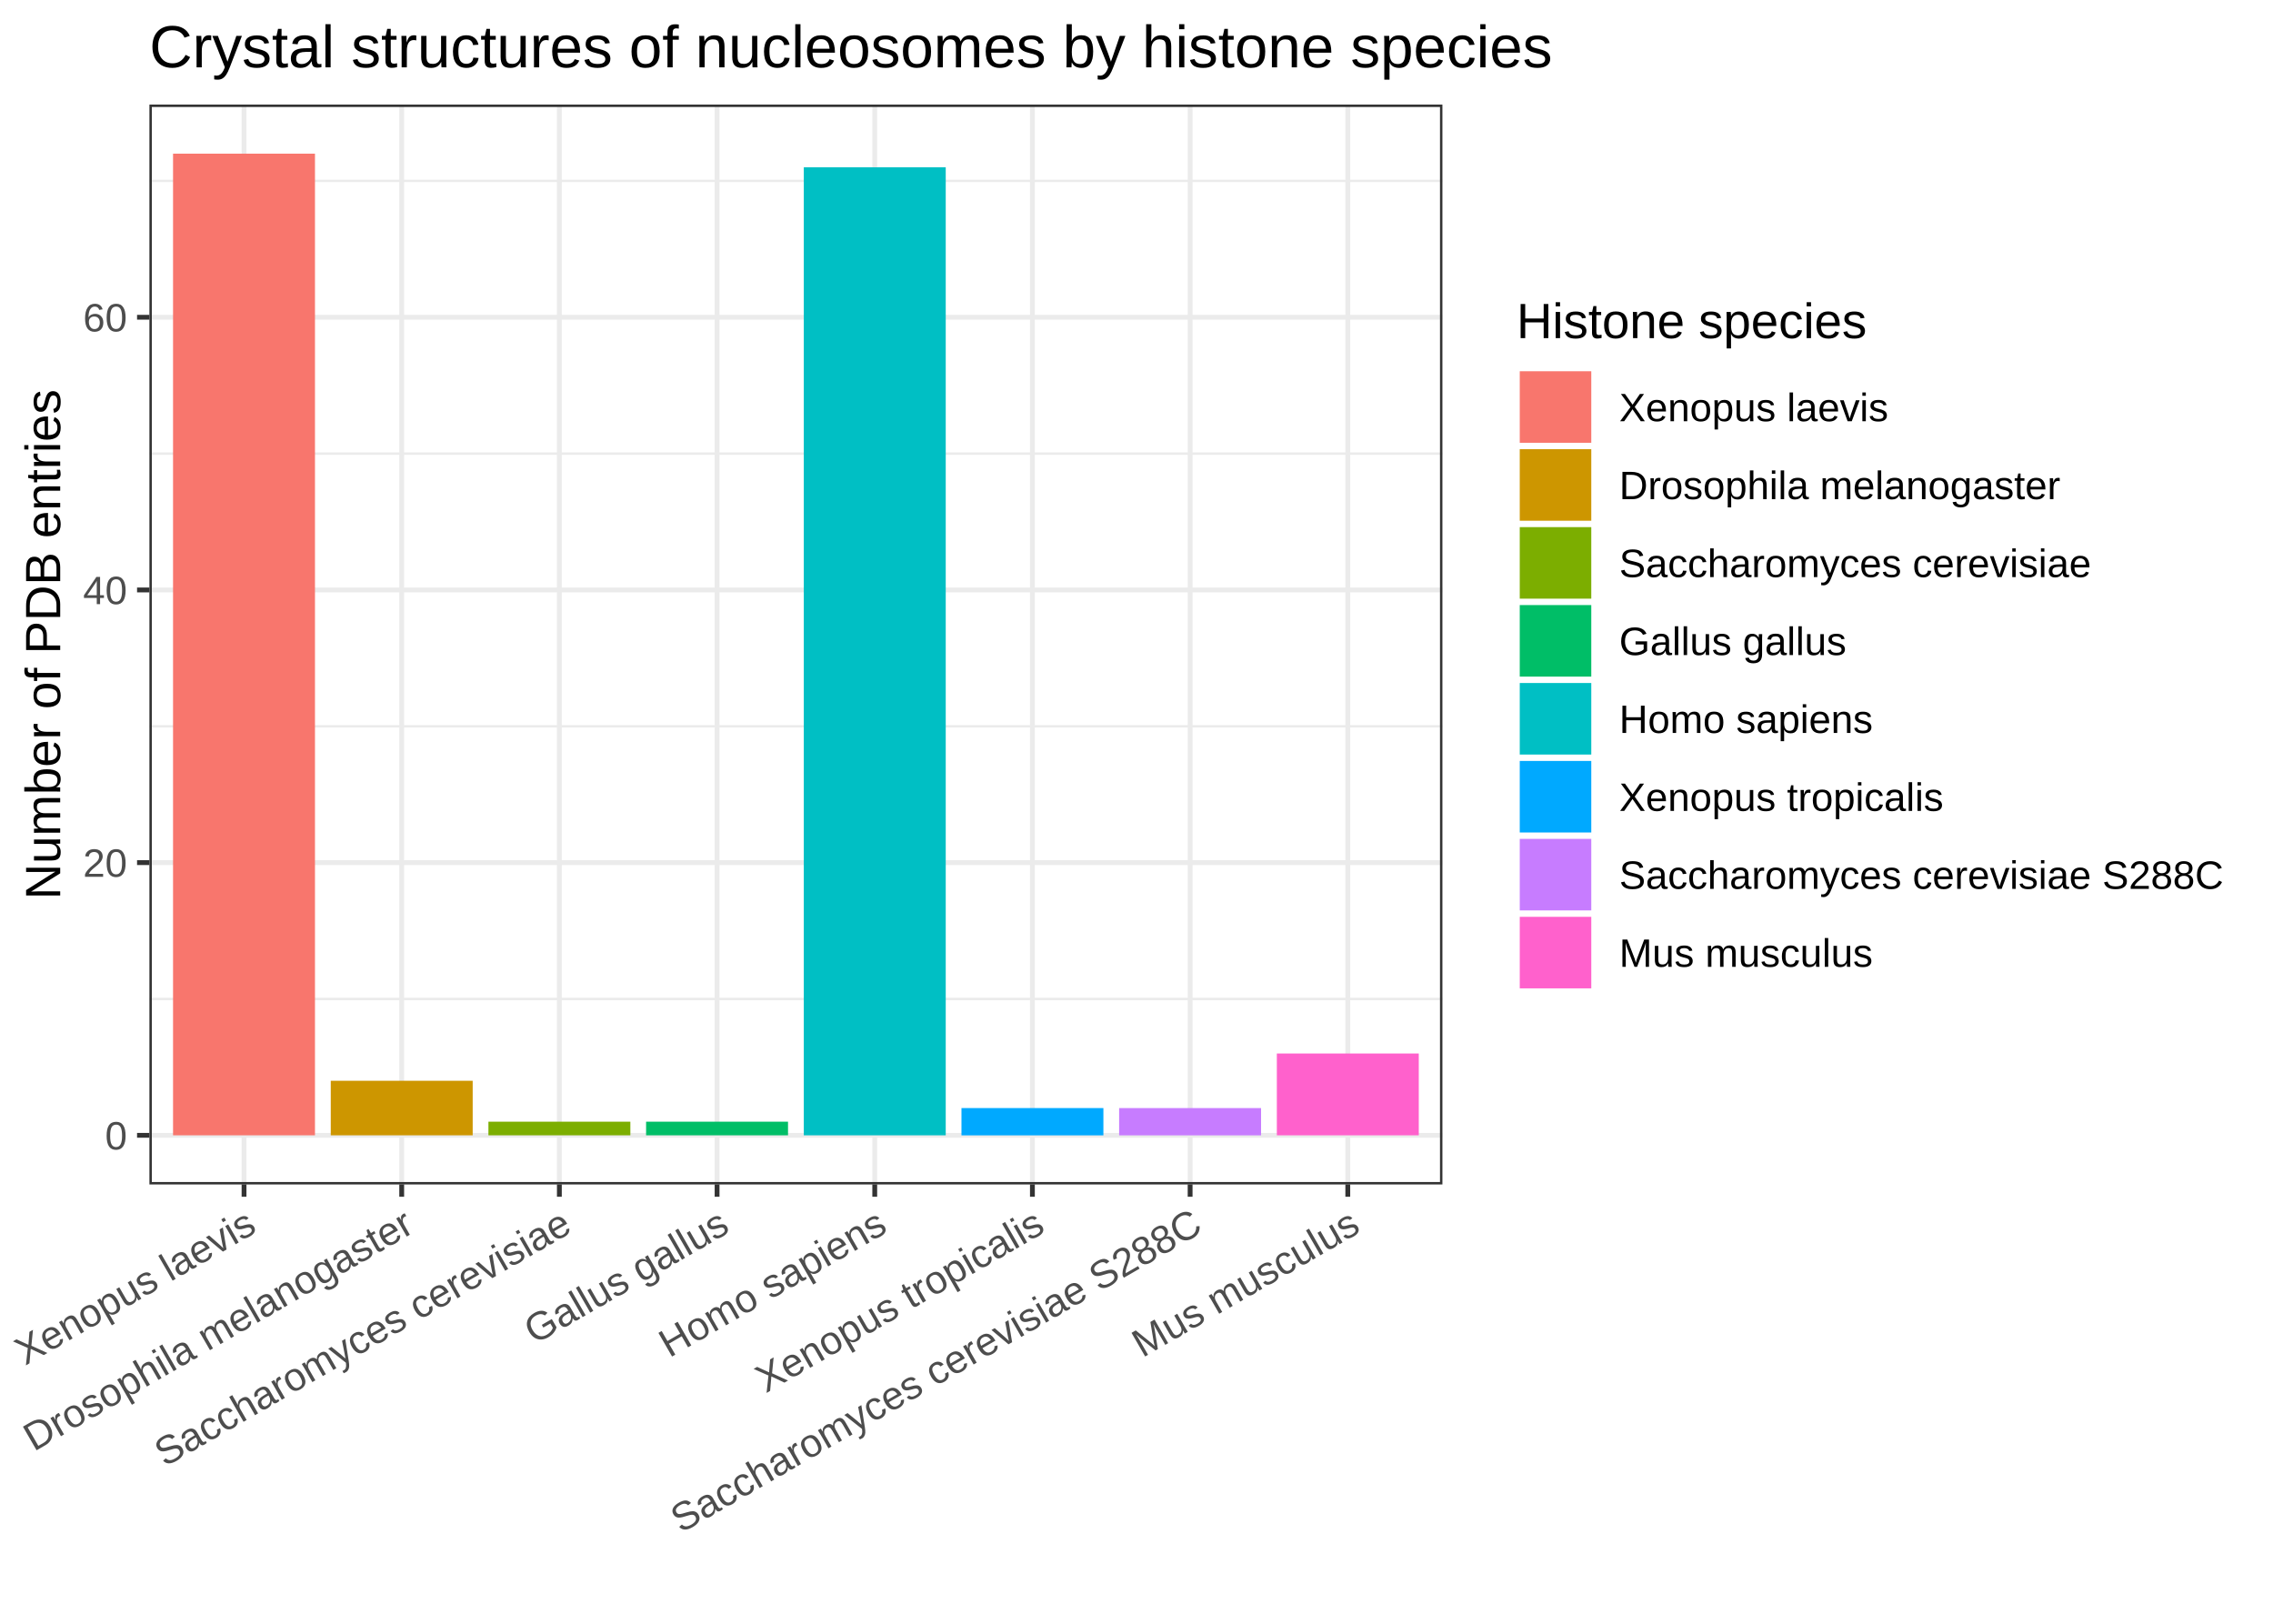
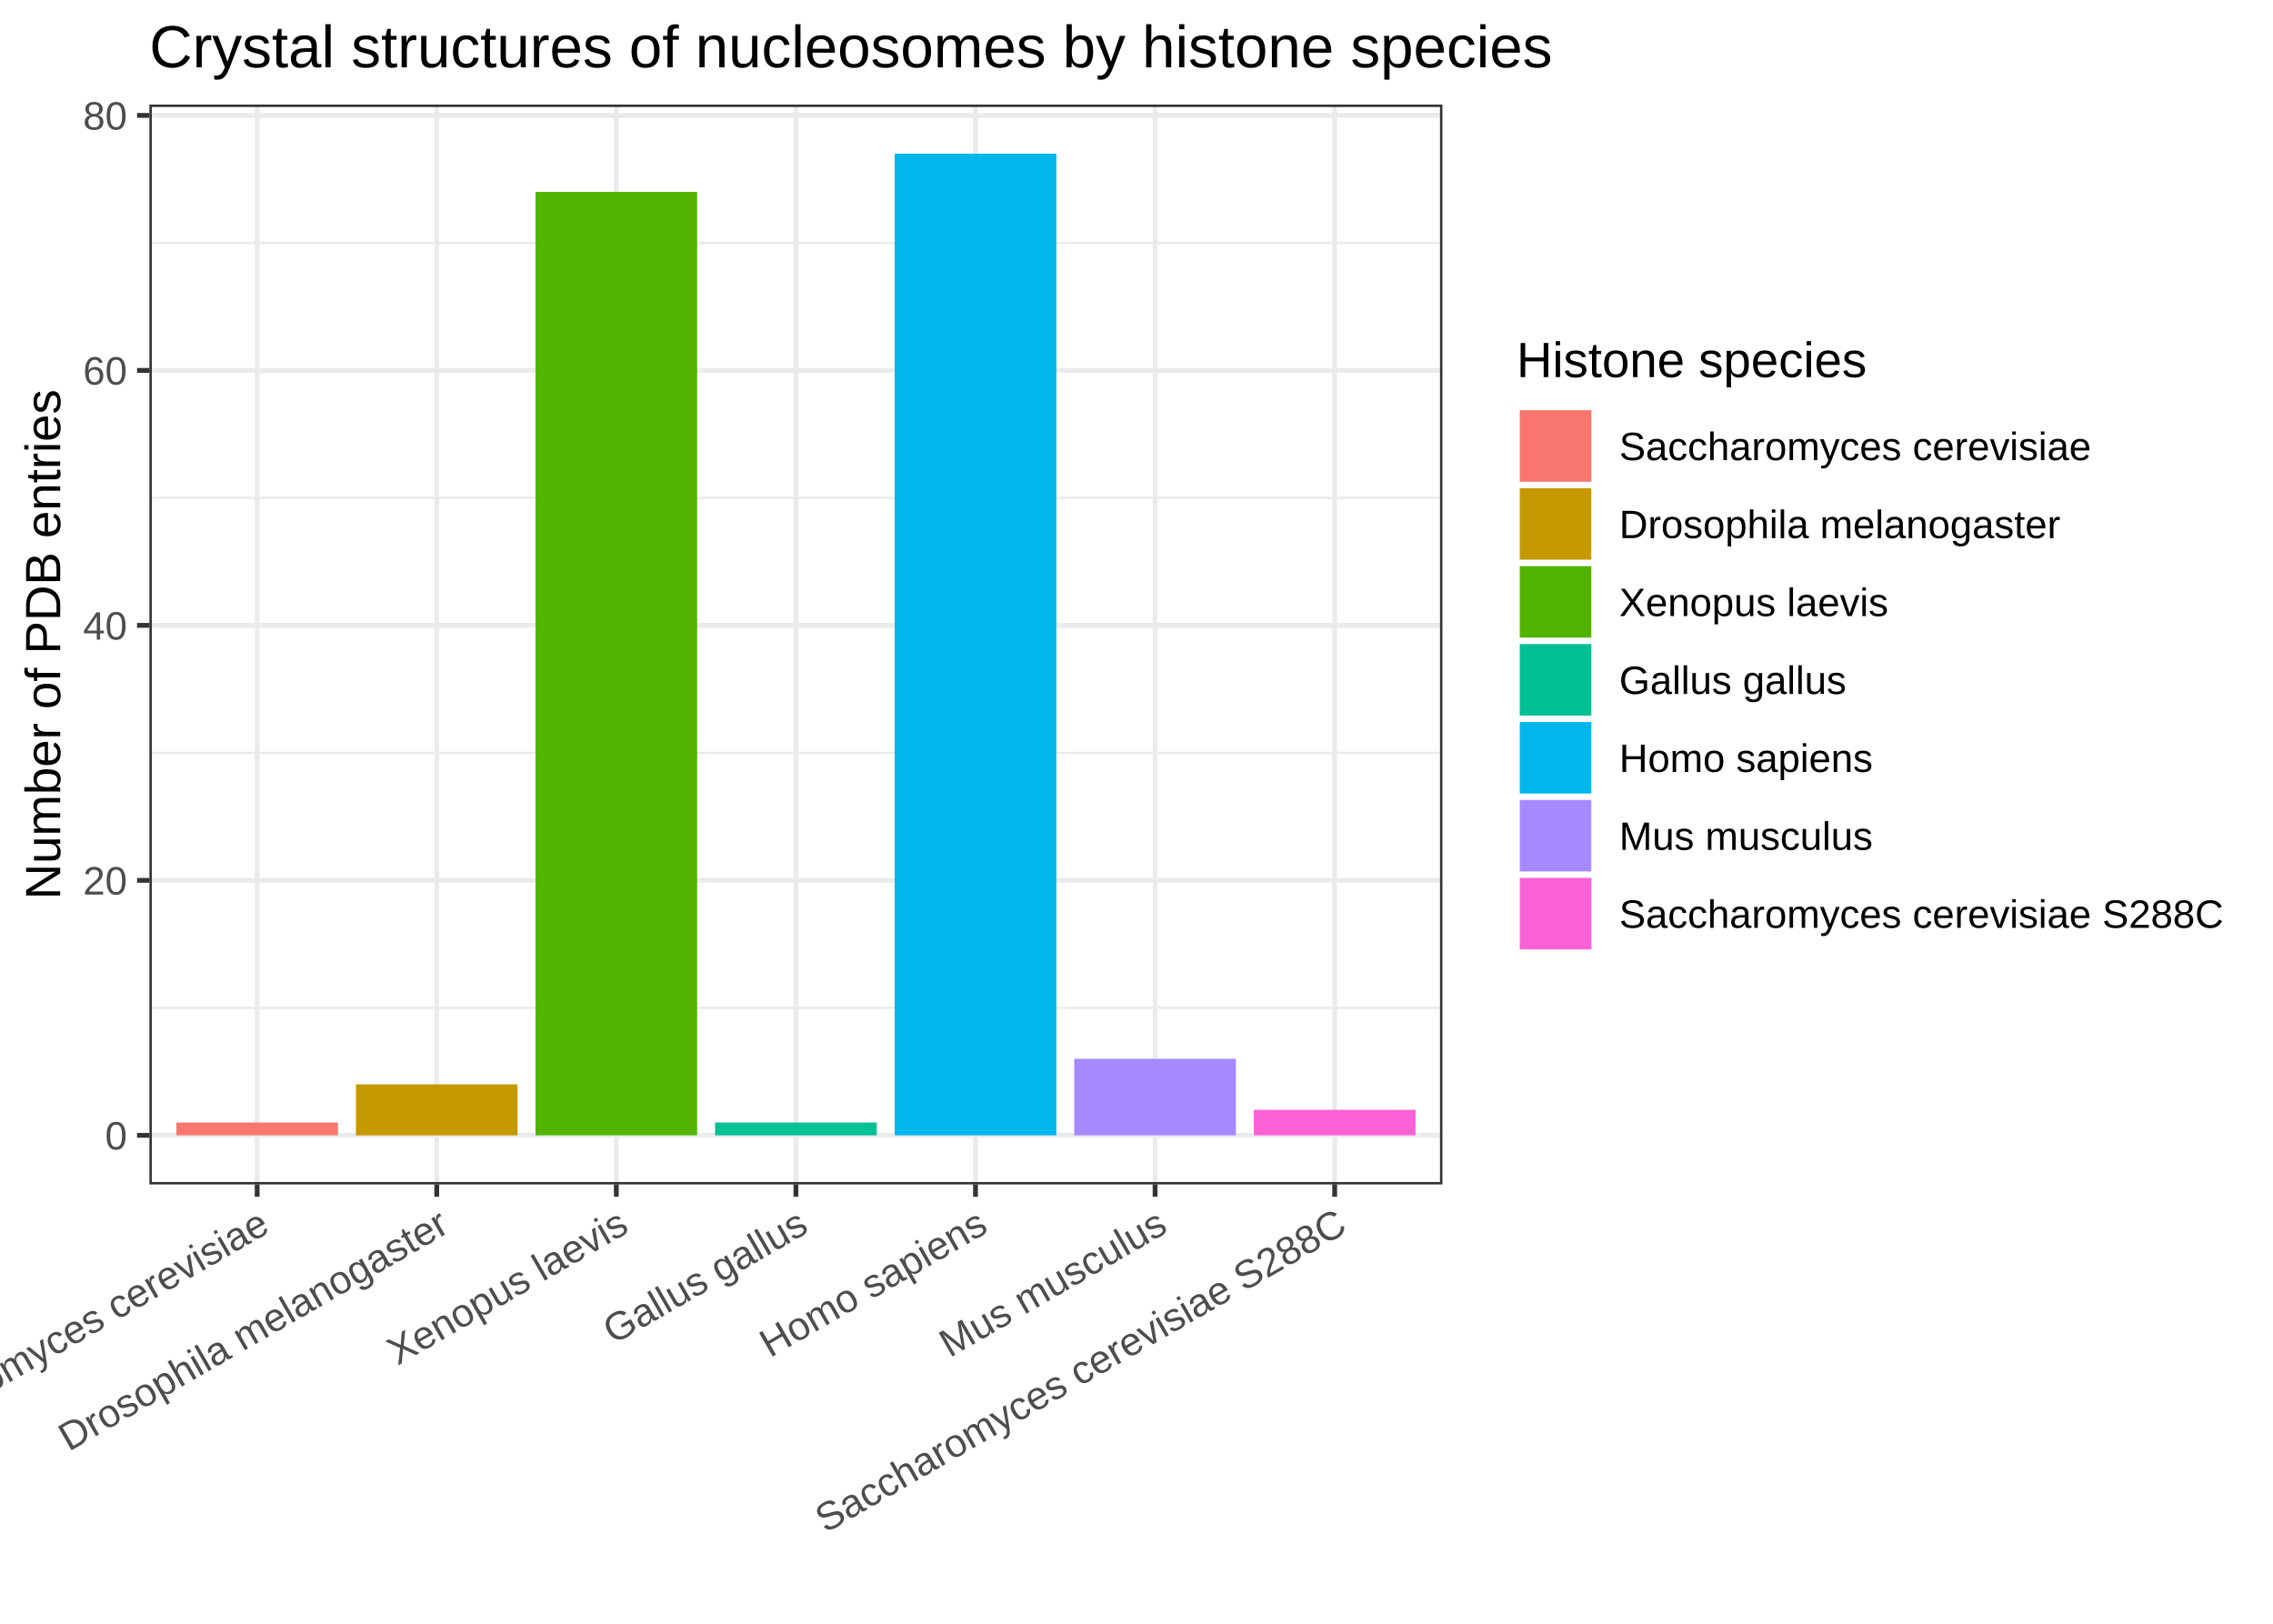
<svg xmlns="http://www.w3.org/2000/svg" viewBox="0 0 504.00 360.00">
  <defs>
    <style type="text/css">
    line, polyline, polygon, path, rect, circle {
      fill: none;
      stroke: #000000;
      stroke-linecap: round;
      stroke-linejoin: round;
      stroke-miterlimit: 10.00;
    }
  </style>
  </defs>
  <rect width="100%" height="100%" style="stroke: none; fill: #FFFFFF;" />
-   <rect x="0.00" y="0.00" width="504.00" height="360.00" style="stroke-width: 1.07; stroke: #FFFFFF; fill: #FFFFFF;" />
+   <rect x="0.00" y="0" width="504.00" height="360.00" style="stroke-width: 1.07; stroke: #FFFFFF; fill: #FFFFFF;" />
  <defs>
    <clipPath id="cpMzMuMTN8MzE5LjgzfDI2Mi41OXwyMy4xOQ==">
      <rect x="33.13" y="23.19" width="286.70" height="239.41" />
    </clipPath>
  </defs>
  <rect x="33.13" y="23.19" width="286.70" height="239.41" style="stroke-width: 1.07; stroke: none; fill: #FFFFFF;" clip-path="url(#cpMzMuMTN8MzE5LjgzfDI2Mi41OXwyMy4xOQ==)" />
-   <polyline points="33.13,221.48 319.83,221.48 " style="stroke-width: 0.53; stroke: #EBEBEB; stroke-linecap: butt;" clip-path="url(#cpMzMuMTN8MzE5LjgzfDI2Mi41OXwyMy4xOQ==)" />
-   <polyline points="33.13,161.03 319.83,161.03 " style="stroke-width: 0.53; stroke: #EBEBEB; stroke-linecap: butt;" clip-path="url(#cpMzMuMTN8MzE5LjgzfDI2Mi41OXwyMy4xOQ==)" />
-   <polyline points="33.13,100.57 319.83,100.57 " style="stroke-width: 0.53; stroke: #EBEBEB; stroke-linecap: butt;" clip-path="url(#cpMzMuMTN8MzE5LjgzfDI2Mi41OXwyMy4xOQ==)" />
-   <polyline points="33.13,40.11 319.83,40.11 " style="stroke-width: 0.53; stroke: #EBEBEB; stroke-linecap: butt;" clip-path="url(#cpMzMuMTN8MzE5LjgzfDI2Mi41OXwyMy4xOQ==)" />
+   <polyline points="33.13,223.45 319.83,223.45 " style="stroke-width: 0.53; stroke: #EBEBEB; stroke-linecap: butt;" clip-path="url(#cpMzMuMTN8MzE5LjgzfDI2Mi41OXwyMy4xOQ==)" />
+   <polyline points="33.13,166.92 319.83,166.92 " style="stroke-width: 0.53; stroke: #EBEBEB; stroke-linecap: butt;" clip-path="url(#cpMzMuMTN8MzE5LjgzfDI2Mi41OXwyMy4xOQ==)" />
+   <polyline points="33.13,110.38 319.83,110.38 " style="stroke-width: 0.53; stroke: #EBEBEB; stroke-linecap: butt;" clip-path="url(#cpMzMuMTN8MzE5LjgzfDI2Mi41OXwyMy4xOQ==)" />
+   <polyline points="33.13,53.85 319.83,53.85 " style="stroke-width: 0.53; stroke: #EBEBEB; stroke-linecap: butt;" clip-path="url(#cpMzMuMTN8MzE5LjgzfDI2Mi41OXwyMy4xOQ==)" />
  <polyline points="33.13,251.71 319.83,251.71 " style="stroke-width: 1.07; stroke: #EBEBEB; stroke-linecap: butt;" clip-path="url(#cpMzMuMTN8MzE5LjgzfDI2Mi41OXwyMy4xOQ==)" />
-   <polyline points="33.13,191.25 319.83,191.25 " style="stroke-width: 1.07; stroke: #EBEBEB; stroke-linecap: butt;" clip-path="url(#cpMzMuMTN8MzE5LjgzfDI2Mi41OXwyMy4xOQ==)" />
-   <polyline points="33.13,130.80 319.83,130.80 " style="stroke-width: 1.07; stroke: #EBEBEB; stroke-linecap: butt;" clip-path="url(#cpMzMuMTN8MzE5LjgzfDI2Mi41OXwyMy4xOQ==)" />
-   <polyline points="33.13,70.34 319.83,70.34 " style="stroke-width: 1.07; stroke: #EBEBEB; stroke-linecap: butt;" clip-path="url(#cpMzMuMTN8MzE5LjgzfDI2Mi41OXwyMy4xOQ==)" />
-   <polyline points="54.11,262.59 54.11,23.19 " style="stroke-width: 1.07; stroke: #EBEBEB; stroke-linecap: butt;" clip-path="url(#cpMzMuMTN8MzE5LjgzfDI2Mi41OXwyMy4xOQ==)" />
-   <polyline points="89.07,262.59 89.07,23.19 " style="stroke-width: 1.07; stroke: #EBEBEB; stroke-linecap: butt;" clip-path="url(#cpMzMuMTN8MzE5LjgzfDI2Mi41OXwyMy4xOQ==)" />
-   <polyline points="124.03,262.59 124.03,23.19 " style="stroke-width: 1.07; stroke: #EBEBEB; stroke-linecap: butt;" clip-path="url(#cpMzMuMTN8MzE5LjgzfDI2Mi41OXwyMy4xOQ==)" />
-   <polyline points="159.00,262.59 159.00,23.19 " style="stroke-width: 1.07; stroke: #EBEBEB; stroke-linecap: butt;" clip-path="url(#cpMzMuMTN8MzE5LjgzfDI2Mi41OXwyMy4xOQ==)" />
-   <polyline points="193.96,262.59 193.96,23.19 " style="stroke-width: 1.07; stroke: #EBEBEB; stroke-linecap: butt;" clip-path="url(#cpMzMuMTN8MzE5LjgzfDI2Mi41OXwyMy4xOQ==)" />
-   <polyline points="228.92,262.59 228.92,23.19 " style="stroke-width: 1.07; stroke: #EBEBEB; stroke-linecap: butt;" clip-path="url(#cpMzMuMTN8MzE5LjgzfDI2Mi41OXwyMy4xOQ==)" />
-   <polyline points="263.89,262.59 263.89,23.19 " style="stroke-width: 1.07; stroke: #EBEBEB; stroke-linecap: butt;" clip-path="url(#cpMzMuMTN8MzE5LjgzfDI2Mi41OXwyMy4xOQ==)" />
-   <polyline points="298.85,262.59 298.85,23.19 " style="stroke-width: 1.07; stroke: #EBEBEB; stroke-linecap: butt;" clip-path="url(#cpMzMuMTN8MzE5LjgzfDI2Mi41OXwyMy4xOQ==)" />
-   <rect x="38.37" y="34.07" width="31.47" height="217.64" style="stroke-width: 1.07; stroke: none; stroke-linecap: square; stroke-linejoin: miter; fill: #F8766D;" clip-path="url(#cpMzMuMTN8MzE5LjgzfDI2Mi41OXwyMy4xOQ==)" />
-   <rect x="73.34" y="239.62" width="31.47" height="12.09" style="stroke-width: 1.07; stroke: none; stroke-linecap: square; stroke-linejoin: miter; fill: #CD9600;" clip-path="url(#cpMzMuMTN8MzE5LjgzfDI2Mi41OXwyMy4xOQ==)" />
-   <rect x="108.30" y="248.69" width="31.47" height="3.02" style="stroke-width: 1.07; stroke: none; stroke-linecap: square; stroke-linejoin: miter; fill: #7CAE00;" clip-path="url(#cpMzMuMTN8MzE5LjgzfDI2Mi41OXwyMy4xOQ==)" />
-   <rect x="143.26" y="248.69" width="31.47" height="3.02" style="stroke-width: 1.07; stroke: none; stroke-linecap: square; stroke-linejoin: miter; fill: #00BE67;" clip-path="url(#cpMzMuMTN8MzE5LjgzfDI2Mi41OXwyMy4xOQ==)" />
-   <rect x="178.23" y="37.09" width="31.47" height="214.62" style="stroke-width: 1.07; stroke: none; stroke-linecap: square; stroke-linejoin: miter; fill: #00BFC4;" clip-path="url(#cpMzMuMTN8MzE5LjgzfDI2Mi41OXwyMy4xOQ==)" />
-   <rect x="213.19" y="245.67" width="31.47" height="6.05" style="stroke-width: 1.07; stroke: none; stroke-linecap: square; stroke-linejoin: miter; fill: #00A9FF;" clip-path="url(#cpMzMuMTN8MzE5LjgzfDI2Mi41OXwyMy4xOQ==)" />
-   <rect x="248.15" y="245.67" width="31.47" height="6.05" style="stroke-width: 1.07; stroke: none; stroke-linecap: square; stroke-linejoin: miter; fill: #C77CFF;" clip-path="url(#cpMzMuMTN8MzE5LjgzfDI2Mi41OXwyMy4xOQ==)" />
-   <rect x="283.12" y="233.57" width="31.47" height="18.14" style="stroke-width: 1.07; stroke: none; stroke-linecap: square; stroke-linejoin: miter; fill: #FF61CC;" clip-path="url(#cpMzMuMTN8MzE5LjgzfDI2Mi41OXwyMy4xOQ==)" />
+   <polyline points="33.13,195.18 319.83,195.18 " style="stroke-width: 1.07; stroke: #EBEBEB; stroke-linecap: butt;" clip-path="url(#cpMzMuMTN8MzE5LjgzfDI2Mi41OXwyMy4xOQ==)" />
+   <polyline points="33.13,138.65 319.83,138.65 " style="stroke-width: 1.07; stroke: #EBEBEB; stroke-linecap: butt;" clip-path="url(#cpMzMuMTN8MzE5LjgzfDI2Mi41OXwyMy4xOQ==)" />
+   <polyline points="33.13,82.12 319.83,82.12 " style="stroke-width: 1.07; stroke: #EBEBEB; stroke-linecap: butt;" clip-path="url(#cpMzMuMTN8MzE5LjgzfDI2Mi41OXwyMy4xOQ==)" />
+   <polyline points="33.13,25.59 319.83,25.59 " style="stroke-width: 1.07; stroke: #EBEBEB; stroke-linecap: butt;" clip-path="url(#cpMzMuMTN8MzE5LjgzfDI2Mi41OXwyMy4xOQ==)" />
+   <polyline points="57.02,262.59 57.02,23.19 " style="stroke-width: 1.07; stroke: #EBEBEB; stroke-linecap: butt;" clip-path="url(#cpMzMuMTN8MzE5LjgzfDI2Mi41OXwyMy4xOQ==)" />
+   <polyline points="96.84,262.59 96.84,23.19 " style="stroke-width: 1.07; stroke: #EBEBEB; stroke-linecap: butt;" clip-path="url(#cpMzMuMTN8MzE5LjgzfDI2Mi41OXwyMy4xOQ==)" />
+   <polyline points="136.66,262.59 136.66,23.19 " style="stroke-width: 1.07; stroke: #EBEBEB; stroke-linecap: butt;" clip-path="url(#cpMzMuMTN8MzE5LjgzfDI2Mi41OXwyMy4xOQ==)" />
+   <polyline points="176.48,262.59 176.48,23.19 " style="stroke-width: 1.07; stroke: #EBEBEB; stroke-linecap: butt;" clip-path="url(#cpMzMuMTN8MzE5LjgzfDI2Mi41OXwyMy4xOQ==)" />
+   <polyline points="216.30,262.59 216.30,23.19 " style="stroke-width: 1.07; stroke: #EBEBEB; stroke-linecap: butt;" clip-path="url(#cpMzMuMTN8MzE5LjgzfDI2Mi41OXwyMy4xOQ==)" />
+   <polyline points="256.12,262.59 256.12,23.19 " style="stroke-width: 1.07; stroke: #EBEBEB; stroke-linecap: butt;" clip-path="url(#cpMzMuMTN8MzE5LjgzfDI2Mi41OXwyMy4xOQ==)" />
+   <polyline points="295.94,262.59 295.94,23.19 " style="stroke-width: 1.07; stroke: #EBEBEB; stroke-linecap: butt;" clip-path="url(#cpMzMuMTN8MzE5LjgzfDI2Mi41OXwyMy4xOQ==)" />
+   <rect x="39.10" y="248.88" width="35.84" height="2.83" style="stroke-width: 1.07; stroke: none; stroke-linecap: square; stroke-linejoin: miter; fill: #F8766D;" clip-path="url(#cpMzMuMTN8MzE5LjgzfDI2Mi41OXwyMy4xOQ==)" />
+   <rect x="78.92" y="240.41" width="35.84" height="11.31" style="stroke-width: 1.07; stroke: none; stroke-linecap: square; stroke-linejoin: miter; fill: #C49A00;" clip-path="url(#cpMzMuMTN8MzE5LjgzfDI2Mi41OXwyMy4xOQ==)" />
+   <rect x="118.74" y="42.55" width="35.84" height="209.16" style="stroke-width: 1.07; stroke: none; stroke-linecap: square; stroke-linejoin: miter; fill: #53B400;" clip-path="url(#cpMzMuMTN8MzE5LjgzfDI2Mi41OXwyMy4xOQ==)" />
+   <rect x="158.56" y="248.88" width="35.84" height="2.83" style="stroke-width: 1.07; stroke: none; stroke-linecap: square; stroke-linejoin: miter; fill: #00C094;" clip-path="url(#cpMzMuMTN8MzE5LjgzfDI2Mi41OXwyMy4xOQ==)" />
+   <rect x="198.38" y="34.07" width="35.84" height="217.64" style="stroke-width: 1.07; stroke: none; stroke-linecap: square; stroke-linejoin: miter; fill: #00B6EB;" clip-path="url(#cpMzMuMTN8MzE5LjgzfDI2Mi41OXwyMy4xOQ==)" />
+   <rect x="238.20" y="234.75" width="35.84" height="16.96" style="stroke-width: 1.07; stroke: none; stroke-linecap: square; stroke-linejoin: miter; fill: #A58AFF;" clip-path="url(#cpMzMuMTN8MzE5LjgzfDI2Mi41OXwyMy4xOQ==)" />
+   <rect x="278.02" y="246.06" width="35.84" height="5.65" style="stroke-width: 1.07; stroke: none; stroke-linecap: square; stroke-linejoin: miter; fill: #FB61D7;" clip-path="url(#cpMzMuMTN8MzE5LjgzfDI2Mi41OXwyMy4xOQ==)" />
  <rect x="33.13" y="23.19" width="286.70" height="239.41" style="stroke-width: 1.07; stroke: #333333;" clip-path="url(#cpMzMuMTN8MzE5LjgzfDI2Mi41OXwyMy4xOQ==)" />
  <defs>
    <clipPath id="cpMC4wMHw1MDQuMDB8MzYwLjAwfDAuMDA=">
      <rect x="0.00" y="0.00" width="504.00" height="360.00" />
    </clipPath>
  </defs>
  <g clip-path="url(#cpMC4wMHw1MDQuMDB8MzYwLjAwfDAuMDA=)">
    <text x="23.30" y="254.86" style="font-size: 8.80px; fill: #4D4D4D; font-family: Arial;" textLength="4.89px" lengthAdjust="spacingAndGlyphs">0</text>
  </g>
  <g clip-path="url(#cpMC4wMHw1MDQuMDB8MzYwLjAwfDAuMDA=)">
-     <text x="18.41" y="194.40" style="font-size: 8.80px; fill: #4D4D4D; font-family: Arial;" textLength="9.79px" lengthAdjust="spacingAndGlyphs">20</text>
+     <text x="18.41" y="198.33" style="font-size: 8.80px; fill: #4D4D4D; font-family: Arial;" textLength="9.79px" lengthAdjust="spacingAndGlyphs">20</text>
  </g>
  <g clip-path="url(#cpMC4wMHw1MDQuMDB8MzYwLjAwfDAuMDA=)">
-     <text x="18.41" y="133.95" style="font-size: 8.80px; fill: #4D4D4D; font-family: Arial;" textLength="9.79px" lengthAdjust="spacingAndGlyphs">40</text>
+     <text x="18.41" y="141.80" style="font-size: 8.80px; fill: #4D4D4D; font-family: Arial;" textLength="9.79px" lengthAdjust="spacingAndGlyphs">40</text>
  </g>
  <g clip-path="url(#cpMC4wMHw1MDQuMDB8MzYwLjAwfDAuMDA=)">
-     <text x="18.41" y="73.49" style="font-size: 8.80px; fill: #4D4D4D; font-family: Arial;" textLength="9.79px" lengthAdjust="spacingAndGlyphs">60</text>
+     <text x="18.41" y="85.27" style="font-size: 8.80px; fill: #4D4D4D; font-family: Arial;" textLength="9.79px" lengthAdjust="spacingAndGlyphs">60</text>
+   </g>
+   <g clip-path="url(#cpMC4wMHw1MDQuMDB8MzYwLjAwfDAuMDA=)">
+     <text x="18.41" y="28.74" style="font-size: 8.80px; fill: #4D4D4D; font-family: Arial;" textLength="9.79px" lengthAdjust="spacingAndGlyphs">80</text>
  </g>
  <polyline points="30.39,251.71 33.13,251.71 " style="stroke-width: 1.07; stroke: #333333; stroke-linecap: butt;" clip-path="url(#cpMC4wMHw1MDQuMDB8MzYwLjAwfDAuMDA=)" />
-   <polyline points="30.39,191.25 33.13,191.25 " style="stroke-width: 1.07; stroke: #333333; stroke-linecap: butt;" clip-path="url(#cpMC4wMHw1MDQuMDB8MzYwLjAwfDAuMDA=)" />
-   <polyline points="30.39,130.80 33.13,130.80 " style="stroke-width: 1.07; stroke: #333333; stroke-linecap: butt;" clip-path="url(#cpMC4wMHw1MDQuMDB8MzYwLjAwfDAuMDA=)" />
-   <polyline points="30.39,70.34 33.13,70.34 " style="stroke-width: 1.07; stroke: #333333; stroke-linecap: butt;" clip-path="url(#cpMC4wMHw1MDQuMDB8MzYwLjAwfDAuMDA=)" />
-   <polyline points="54.11,265.33 54.11,262.59 " style="stroke-width: 1.07; stroke: #333333; stroke-linecap: butt;" clip-path="url(#cpMC4wMHw1MDQuMDB8MzYwLjAwfDAuMDA=)" />
-   <polyline points="89.07,265.33 89.07,262.59 " style="stroke-width: 1.07; stroke: #333333; stroke-linecap: butt;" clip-path="url(#cpMC4wMHw1MDQuMDB8MzYwLjAwfDAuMDA=)" />
-   <polyline points="124.03,265.33 124.03,262.59 " style="stroke-width: 1.07; stroke: #333333; stroke-linecap: butt;" clip-path="url(#cpMC4wMHw1MDQuMDB8MzYwLjAwfDAuMDA=)" />
-   <polyline points="159.00,265.33 159.00,262.59 " style="stroke-width: 1.07; stroke: #333333; stroke-linecap: butt;" clip-path="url(#cpMC4wMHw1MDQuMDB8MzYwLjAwfDAuMDA=)" />
-   <polyline points="193.96,265.33 193.96,262.59 " style="stroke-width: 1.07; stroke: #333333; stroke-linecap: butt;" clip-path="url(#cpMC4wMHw1MDQuMDB8MzYwLjAwfDAuMDA=)" />
-   <polyline points="228.92,265.33 228.92,262.59 " style="stroke-width: 1.07; stroke: #333333; stroke-linecap: butt;" clip-path="url(#cpMC4wMHw1MDQuMDB8MzYwLjAwfDAuMDA=)" />
-   <polyline points="263.89,265.33 263.89,262.59 " style="stroke-width: 1.07; stroke: #333333; stroke-linecap: butt;" clip-path="url(#cpMC4wMHw1MDQuMDB8MzYwLjAwfDAuMDA=)" />
-   <polyline points="298.85,265.33 298.85,262.59 " style="stroke-width: 1.07; stroke: #333333; stroke-linecap: butt;" clip-path="url(#cpMC4wMHw1MDQuMDB8MzYwLjAwfDAuMDA=)" />
+   <polyline points="30.39,195.18 33.13,195.18 " style="stroke-width: 1.07; stroke: #333333; stroke-linecap: butt;" clip-path="url(#cpMC4wMHw1MDQuMDB8MzYwLjAwfDAuMDA=)" />
+   <polyline points="30.39,138.65 33.13,138.65 " style="stroke-width: 1.07; stroke: #333333; stroke-linecap: butt;" clip-path="url(#cpMC4wMHw1MDQuMDB8MzYwLjAwfDAuMDA=)" />
+   <polyline points="30.39,82.12 33.13,82.12 " style="stroke-width: 1.07; stroke: #333333; stroke-linecap: butt;" clip-path="url(#cpMC4wMHw1MDQuMDB8MzYwLjAwfDAuMDA=)" />
+   <polyline points="30.39,25.59 33.13,25.59 " style="stroke-width: 1.07; stroke: #333333; stroke-linecap: butt;" clip-path="url(#cpMC4wMHw1MDQuMDB8MzYwLjAwfDAuMDA=)" />
+   <polyline points="57.02,265.33 57.02,262.59 " style="stroke-width: 1.07; stroke: #333333; stroke-linecap: butt;" clip-path="url(#cpMC4wMHw1MDQuMDB8MzYwLjAwfDAuMDA=)" />
+   <polyline points="96.84,265.33 96.84,262.59 " style="stroke-width: 1.07; stroke: #333333; stroke-linecap: butt;" clip-path="url(#cpMC4wMHw1MDQuMDB8MzYwLjAwfDAuMDA=)" />
+   <polyline points="136.66,265.33 136.66,262.59 " style="stroke-width: 1.07; stroke: #333333; stroke-linecap: butt;" clip-path="url(#cpMC4wMHw1MDQuMDB8MzYwLjAwfDAuMDA=)" />
+   <polyline points="176.48,265.33 176.48,262.59 " style="stroke-width: 1.07; stroke: #333333; stroke-linecap: butt;" clip-path="url(#cpMC4wMHw1MDQuMDB8MzYwLjAwfDAuMDA=)" />
+   <polyline points="216.30,265.33 216.30,262.59 " style="stroke-width: 1.07; stroke: #333333; stroke-linecap: butt;" clip-path="url(#cpMC4wMHw1MDQuMDB8MzYwLjAwfDAuMDA=)" />
+   <polyline points="256.12,265.33 256.12,262.59 " style="stroke-width: 1.07; stroke: #333333; stroke-linecap: butt;" clip-path="url(#cpMC4wMHw1MDQuMDB8MzYwLjAwfDAuMDA=)" />
+   <polyline points="295.94,265.33 295.94,262.59 " style="stroke-width: 1.07; stroke: #333333; stroke-linecap: butt;" clip-path="url(#cpMC4wMHw1MDQuMDB8MzYwLjAwfDAuMDA=)" />
  <g clip-path="url(#cpMC4wMHw1MDQuMDB8MzYwLjAwfDAuMDA=)">
-     <text transform="translate(5.57,302.82) rotate(-30)" style="font-size: 8.80px; fill: #4D4D4D; font-family: Arial;" textLength="59.68px" lengthAdjust="spacingAndGlyphs">Xenopus laevis</text>
+     <text transform="translate(-30.47,325.31) rotate(-30)" style="font-size: 8.80px; fill: #4D4D4D; font-family: Arial;" textLength="104.66px" lengthAdjust="spacingAndGlyphs">Saccharomyces cerevisiae</text>
  </g>
  <g clip-path="url(#cpMC4wMHw1MDQuMDB8MzYwLjAwfDAuMDA=)">
-     <text transform="translate(7.49,321.90) rotate(-30)" style="font-size: 8.80px; fill: #4D4D4D; font-family: Arial;" textLength="97.83px" lengthAdjust="spacingAndGlyphs">Drosophila melanogaster</text>
+     <text transform="translate(15.26,321.90) rotate(-30)" style="font-size: 8.80px; fill: #4D4D4D; font-family: Arial;" textLength="97.83px" lengthAdjust="spacingAndGlyphs">Drosophila melanogaster</text>
  </g>
  <g clip-path="url(#cpMC4wMHw1MDQuMDB8MzYwLjAwfDAuMDA=)">
-     <text transform="translate(36.54,325.31) rotate(-30)" style="font-size: 8.80px; fill: #4D4D4D; font-family: Arial;" textLength="104.66px" lengthAdjust="spacingAndGlyphs">Saccharomyces cerevisiae</text>
+     <text transform="translate(88.12,302.82) rotate(-30)" style="font-size: 8.80px; fill: #4D4D4D; font-family: Arial;" textLength="59.68px" lengthAdjust="spacingAndGlyphs">Xenopus laevis</text>
  </g>
  <g clip-path="url(#cpMC4wMHw1MDQuMDB8MzYwLjAwfDAuMDA=)">
-     <text transform="translate(118.51,298.17) rotate(-30)" style="font-size: 8.80px; fill: #4D4D4D; font-family: Arial;" textLength="50.38px" lengthAdjust="spacingAndGlyphs">Gallus gallus</text>
+     <text transform="translate(136.00,298.17) rotate(-30)" style="font-size: 8.80px; fill: #4D4D4D; font-family: Arial;" textLength="50.38px" lengthAdjust="spacingAndGlyphs">Gallus gallus</text>
  </g>
  <g clip-path="url(#cpMC4wMHw1MDQuMDB8MzYwLjAwfDAuMDA=)">
-     <text transform="translate(148.40,301.11) rotate(-30)" style="font-size: 8.80px; fill: #4D4D4D; font-family: Arial;" textLength="56.25px" lengthAdjust="spacingAndGlyphs">Homo sapiens</text>
+     <text transform="translate(170.73,301.11) rotate(-30)" style="font-size: 8.80px; fill: #4D4D4D; font-family: Arial;" textLength="56.25px" lengthAdjust="spacingAndGlyphs">Homo sapiens</text>
  </g>
  <g clip-path="url(#cpMC4wMHw1MDQuMDB8MzYwLjAwfDAuMDA=)">
-     <text transform="translate(169.80,308.93) rotate(-30)" style="font-size: 8.80px; fill: #4D4D4D; font-family: Arial;" textLength="71.91px" lengthAdjust="spacingAndGlyphs">Xenopus tropicalis</text>
+     <text transform="translate(210.56,301.10) rotate(-30)" style="font-size: 8.80px; fill: #4D4D4D; font-family: Arial;" textLength="56.24px" lengthAdjust="spacingAndGlyphs">Mus musculus</text>
  </g>
  <g clip-path="url(#cpMC4wMHw1MDQuMDB8MzYwLjAwfDAuMDA=)">
-     <text transform="translate(150.98,339.99) rotate(-30)" style="font-size: 8.80px; fill: #4D4D4D; font-family: Arial;" textLength="134.02px" lengthAdjust="spacingAndGlyphs">Saccharomyces cerevisiae S288C</text>
-   </g>
-   <g clip-path="url(#cpMC4wMHw1MDQuMDB8MzYwLjAwfDAuMDA=)">
-     <text transform="translate(253.30,301.10) rotate(-30)" style="font-size: 8.80px; fill: #4D4D4D; font-family: Arial;" textLength="56.24px" lengthAdjust="spacingAndGlyphs">Mus musculus</text>
+     <text transform="translate(183.03,339.99) rotate(-30)" style="font-size: 8.80px; fill: #4D4D4D; font-family: Arial;" textLength="134.02px" lengthAdjust="spacingAndGlyphs">Saccharomyces cerevisiae S288C</text>
  </g>
  <g clip-path="url(#cpMC4wMHw1MDQuMDB8MzYwLjAwfDAuMDA=)">
    <text transform="translate(13.35,199.44) rotate(-90)" style="font-size: 11.00px; font-family: Arial;" textLength="113.10px" lengthAdjust="spacingAndGlyphs">Number of PDB entries</text>
  </g>
-   <rect x="330.79" y="60.46" width="167.73" height="164.87" style="stroke-width: 1.07; stroke: none; fill: #FFFFFF;" clip-path="url(#cpMC4wMHw1MDQuMDB8MzYwLjAwfDAuMDA=)" />
+   <rect x="330.79" y="69.10" width="167.73" height="147.59" style="stroke-width: 1.07; stroke: none; fill: #FFFFFF;" clip-path="url(#cpMC4wMHw1MDQuMDB8MzYwLjAwfDAuMDA=)" />
  <g clip-path="url(#cpMC4wMHw1MDQuMDB8MzYwLjAwfDAuMDA=)">
-     <text x="336.27" y="74.97" style="font-size: 11.00px; font-family: Arial;" textLength="77.65px" lengthAdjust="spacingAndGlyphs">Histone species</text>
+     <text x="336.27" y="83.61" style="font-size: 11.00px; font-family: Arial;" textLength="77.65px" lengthAdjust="spacingAndGlyphs">Histone species</text>
  </g>
-   <rect x="336.27" y="81.60" width="17.28" height="17.28" style="stroke-width: 1.07; stroke: none; fill: #FFFFFF;" clip-path="url(#cpMC4wMHw1MDQuMDB8MzYwLjAwfDAuMDA=)" />
-   <rect x="336.98" y="82.31" width="15.86" height="15.86" style="stroke-width: 1.07; stroke: none; stroke-linecap: square; stroke-linejoin: miter; fill: #F8766D;" clip-path="url(#cpMC4wMHw1MDQuMDB8MzYwLjAwfDAuMDA=)" />
-   <rect x="336.27" y="98.88" width="17.28" height="17.28" style="stroke-width: 1.07; stroke: none; fill: #FFFFFF;" clip-path="url(#cpMC4wMHw1MDQuMDB8MzYwLjAwfDAuMDA=)" />
-   <rect x="336.98" y="99.59" width="15.86" height="15.86" style="stroke-width: 1.07; stroke: none; stroke-linecap: square; stroke-linejoin: miter; fill: #CD9600;" clip-path="url(#cpMC4wMHw1MDQuMDB8MzYwLjAwfDAuMDA=)" />
-   <rect x="336.27" y="116.16" width="17.28" height="17.28" style="stroke-width: 1.07; stroke: none; fill: #FFFFFF;" clip-path="url(#cpMC4wMHw1MDQuMDB8MzYwLjAwfDAuMDA=)" />
-   <rect x="336.98" y="116.87" width="15.86" height="15.86" style="stroke-width: 1.07; stroke: none; stroke-linecap: square; stroke-linejoin: miter; fill: #7CAE00;" clip-path="url(#cpMC4wMHw1MDQuMDB8MzYwLjAwfDAuMDA=)" />
-   <rect x="336.27" y="133.44" width="17.28" height="17.28" style="stroke-width: 1.07; stroke: none; fill: #FFFFFF;" clip-path="url(#cpMC4wMHw1MDQuMDB8MzYwLjAwfDAuMDA=)" />
-   <rect x="336.98" y="134.15" width="15.86" height="15.86" style="stroke-width: 1.07; stroke: none; stroke-linecap: square; stroke-linejoin: miter; fill: #00BE67;" clip-path="url(#cpMC4wMHw1MDQuMDB8MzYwLjAwfDAuMDA=)" />
-   <rect x="336.27" y="150.72" width="17.28" height="17.28" style="stroke-width: 1.07; stroke: none; fill: #FFFFFF;" clip-path="url(#cpMC4wMHw1MDQuMDB8MzYwLjAwfDAuMDA=)" />
-   <rect x="336.98" y="151.43" width="15.86" height="15.86" style="stroke-width: 1.07; stroke: none; stroke-linecap: square; stroke-linejoin: miter; fill: #00BFC4;" clip-path="url(#cpMC4wMHw1MDQuMDB8MzYwLjAwfDAuMDA=)" />
-   <rect x="336.27" y="168.00" width="17.28" height="17.28" style="stroke-width: 1.07; stroke: none; fill: #FFFFFF;" clip-path="url(#cpMC4wMHw1MDQuMDB8MzYwLjAwfDAuMDA=)" />
-   <rect x="336.98" y="168.71" width="15.86" height="15.86" style="stroke-width: 1.07; stroke: none; stroke-linecap: square; stroke-linejoin: miter; fill: #00A9FF;" clip-path="url(#cpMC4wMHw1MDQuMDB8MzYwLjAwfDAuMDA=)" />
-   <rect x="336.27" y="185.28" width="17.28" height="17.28" style="stroke-width: 1.07; stroke: none; fill: #FFFFFF;" clip-path="url(#cpMC4wMHw1MDQuMDB8MzYwLjAwfDAuMDA=)" />
-   <rect x="336.98" y="185.99" width="15.86" height="15.86" style="stroke-width: 1.07; stroke: none; stroke-linecap: square; stroke-linejoin: miter; fill: #C77CFF;" clip-path="url(#cpMC4wMHw1MDQuMDB8MzYwLjAwfDAuMDA=)" />
-   <rect x="336.27" y="202.56" width="17.28" height="17.28" style="stroke-width: 1.07; stroke: none; fill: #FFFFFF;" clip-path="url(#cpMC4wMHw1MDQuMDB8MzYwLjAwfDAuMDA=)" />
-   <rect x="336.98" y="203.27" width="15.86" height="15.86" style="stroke-width: 1.07; stroke: none; stroke-linecap: square; stroke-linejoin: miter; fill: #FF61CC;" clip-path="url(#cpMC4wMHw1MDQuMDB8MzYwLjAwfDAuMDA=)" />
+   <rect x="336.27" y="90.24" width="17.28" height="17.28" style="stroke-width: 1.07; stroke: none; fill: #FFFFFF;" clip-path="url(#cpMC4wMHw1MDQuMDB8MzYwLjAwfDAuMDA=)" />
+   <rect x="336.98" y="90.95" width="15.86" height="15.86" style="stroke-width: 1.07; stroke: none; stroke-linecap: square; stroke-linejoin: miter; fill: #F8766D;" clip-path="url(#cpMC4wMHw1MDQuMDB8MzYwLjAwfDAuMDA=)" />
+   <rect x="336.27" y="107.52" width="17.28" height="17.28" style="stroke-width: 1.07; stroke: none; fill: #FFFFFF;" clip-path="url(#cpMC4wMHw1MDQuMDB8MzYwLjAwfDAuMDA=)" />
+   <rect x="336.98" y="108.23" width="15.86" height="15.86" style="stroke-width: 1.07; stroke: none; stroke-linecap: square; stroke-linejoin: miter; fill: #C49A00;" clip-path="url(#cpMC4wMHw1MDQuMDB8MzYwLjAwfDAuMDA=)" />
+   <rect x="336.27" y="124.80" width="17.28" height="17.28" style="stroke-width: 1.07; stroke: none; fill: #FFFFFF;" clip-path="url(#cpMC4wMHw1MDQuMDB8MzYwLjAwfDAuMDA=)" />
+   <rect x="336.98" y="125.51" width="15.86" height="15.86" style="stroke-width: 1.07; stroke: none; stroke-linecap: square; stroke-linejoin: miter; fill: #53B400;" clip-path="url(#cpMC4wMHw1MDQuMDB8MzYwLjAwfDAuMDA=)" />
+   <rect x="336.27" y="142.08" width="17.28" height="17.28" style="stroke-width: 1.07; stroke: none; fill: #FFFFFF;" clip-path="url(#cpMC4wMHw1MDQuMDB8MzYwLjAwfDAuMDA=)" />
+   <rect x="336.98" y="142.79" width="15.86" height="15.86" style="stroke-width: 1.07; stroke: none; stroke-linecap: square; stroke-linejoin: miter; fill: #00C094;" clip-path="url(#cpMC4wMHw1MDQuMDB8MzYwLjAwfDAuMDA=)" />
+   <rect x="336.27" y="159.36" width="17.28" height="17.28" style="stroke-width: 1.07; stroke: none; fill: #FFFFFF;" clip-path="url(#cpMC4wMHw1MDQuMDB8MzYwLjAwfDAuMDA=)" />
+   <rect x="336.98" y="160.07" width="15.86" height="15.86" style="stroke-width: 1.07; stroke: none; stroke-linecap: square; stroke-linejoin: miter; fill: #00B6EB;" clip-path="url(#cpMC4wMHw1MDQuMDB8MzYwLjAwfDAuMDA=)" />
+   <rect x="336.27" y="176.64" width="17.28" height="17.28" style="stroke-width: 1.07; stroke: none; fill: #FFFFFF;" clip-path="url(#cpMC4wMHw1MDQuMDB8MzYwLjAwfDAuMDA=)" />
+   <rect x="336.98" y="177.35" width="15.86" height="15.86" style="stroke-width: 1.07; stroke: none; stroke-linecap: square; stroke-linejoin: miter; fill: #A58AFF;" clip-path="url(#cpMC4wMHw1MDQuMDB8MzYwLjAwfDAuMDA=)" />
+   <rect x="336.27" y="193.92" width="17.28" height="17.28" style="stroke-width: 1.07; stroke: none; fill: #FFFFFF;" clip-path="url(#cpMC4wMHw1MDQuMDB8MzYwLjAwfDAuMDA=)" />
+   <rect x="336.98" y="194.63" width="15.86" height="15.86" style="stroke-width: 1.07; stroke: none; stroke-linecap: square; stroke-linejoin: miter; fill: #FB61D7;" clip-path="url(#cpMC4wMHw1MDQuMDB8MzYwLjAwfDAuMDA=)" />
  <g clip-path="url(#cpMC4wMHw1MDQuMDB8MzYwLjAwfDAuMDA=)">
-     <text x="359.03" y="93.39" style="font-size: 8.80px; font-family: Arial;" textLength="59.68px" lengthAdjust="spacingAndGlyphs">Xenopus laevis</text>
+     <text x="359.03" y="102.03" style="font-size: 8.80px; font-family: Arial;" textLength="104.66px" lengthAdjust="spacingAndGlyphs">Saccharomyces cerevisiae</text>
  </g>
  <g clip-path="url(#cpMC4wMHw1MDQuMDB8MzYwLjAwfDAuMDA=)">
-     <text x="359.03" y="110.67" style="font-size: 8.80px; font-family: Arial;" textLength="97.83px" lengthAdjust="spacingAndGlyphs">Drosophila melanogaster</text>
+     <text x="359.03" y="119.31" style="font-size: 8.80px; font-family: Arial;" textLength="97.83px" lengthAdjust="spacingAndGlyphs">Drosophila melanogaster</text>
  </g>
  <g clip-path="url(#cpMC4wMHw1MDQuMDB8MzYwLjAwfDAuMDA=)">
-     <text x="359.03" y="127.95" style="font-size: 8.80px; font-family: Arial;" textLength="104.66px" lengthAdjust="spacingAndGlyphs">Saccharomyces cerevisiae</text>
+     <text x="359.03" y="136.59" style="font-size: 8.80px; font-family: Arial;" textLength="59.68px" lengthAdjust="spacingAndGlyphs">Xenopus laevis</text>
  </g>
  <g clip-path="url(#cpMC4wMHw1MDQuMDB8MzYwLjAwfDAuMDA=)">
-     <text x="359.03" y="145.23" style="font-size: 8.80px; font-family: Arial;" textLength="50.38px" lengthAdjust="spacingAndGlyphs">Gallus gallus</text>
+     <text x="359.03" y="153.87" style="font-size: 8.80px; font-family: Arial;" textLength="50.38px" lengthAdjust="spacingAndGlyphs">Gallus gallus</text>
  </g>
  <g clip-path="url(#cpMC4wMHw1MDQuMDB8MzYwLjAwfDAuMDA=)">
-     <text x="359.03" y="162.51" style="font-size: 8.80px; font-family: Arial;" textLength="56.25px" lengthAdjust="spacingAndGlyphs">Homo sapiens</text>
+     <text x="359.03" y="171.15" style="font-size: 8.80px; font-family: Arial;" textLength="56.25px" lengthAdjust="spacingAndGlyphs">Homo sapiens</text>
  </g>
  <g clip-path="url(#cpMC4wMHw1MDQuMDB8MzYwLjAwfDAuMDA=)">
-     <text x="359.03" y="179.79" style="font-size: 8.80px; font-family: Arial;" textLength="71.91px" lengthAdjust="spacingAndGlyphs">Xenopus tropicalis</text>
+     <text x="359.03" y="188.43" style="font-size: 8.80px; font-family: Arial;" textLength="56.24px" lengthAdjust="spacingAndGlyphs">Mus musculus</text>
  </g>
  <g clip-path="url(#cpMC4wMHw1MDQuMDB8MzYwLjAwfDAuMDA=)">
-     <text x="359.03" y="197.07" style="font-size: 8.80px; font-family: Arial;" textLength="134.02px" lengthAdjust="spacingAndGlyphs">Saccharomyces cerevisiae S288C</text>
-   </g>
-   <g clip-path="url(#cpMC4wMHw1MDQuMDB8MzYwLjAwfDAuMDA=)">
-     <text x="359.03" y="214.35" style="font-size: 8.80px; font-family: Arial;" textLength="56.24px" lengthAdjust="spacingAndGlyphs">Mus musculus</text>
+     <text x="359.03" y="205.71" style="font-size: 8.80px; font-family: Arial;" textLength="134.02px" lengthAdjust="spacingAndGlyphs">Saccharomyces cerevisiae S288C</text>
  </g>
  <g clip-path="url(#cpMC4wMHw1MDQuMDB8MzYwLjAwfDAuMDA=)">
    <text x="33.13" y="14.93" style="font-size: 13.20px; font-family: Arial;" textLength="311.07px" lengthAdjust="spacingAndGlyphs">Crystal structures of nucleosomes by histone species</text>
  </g>
</svg>
